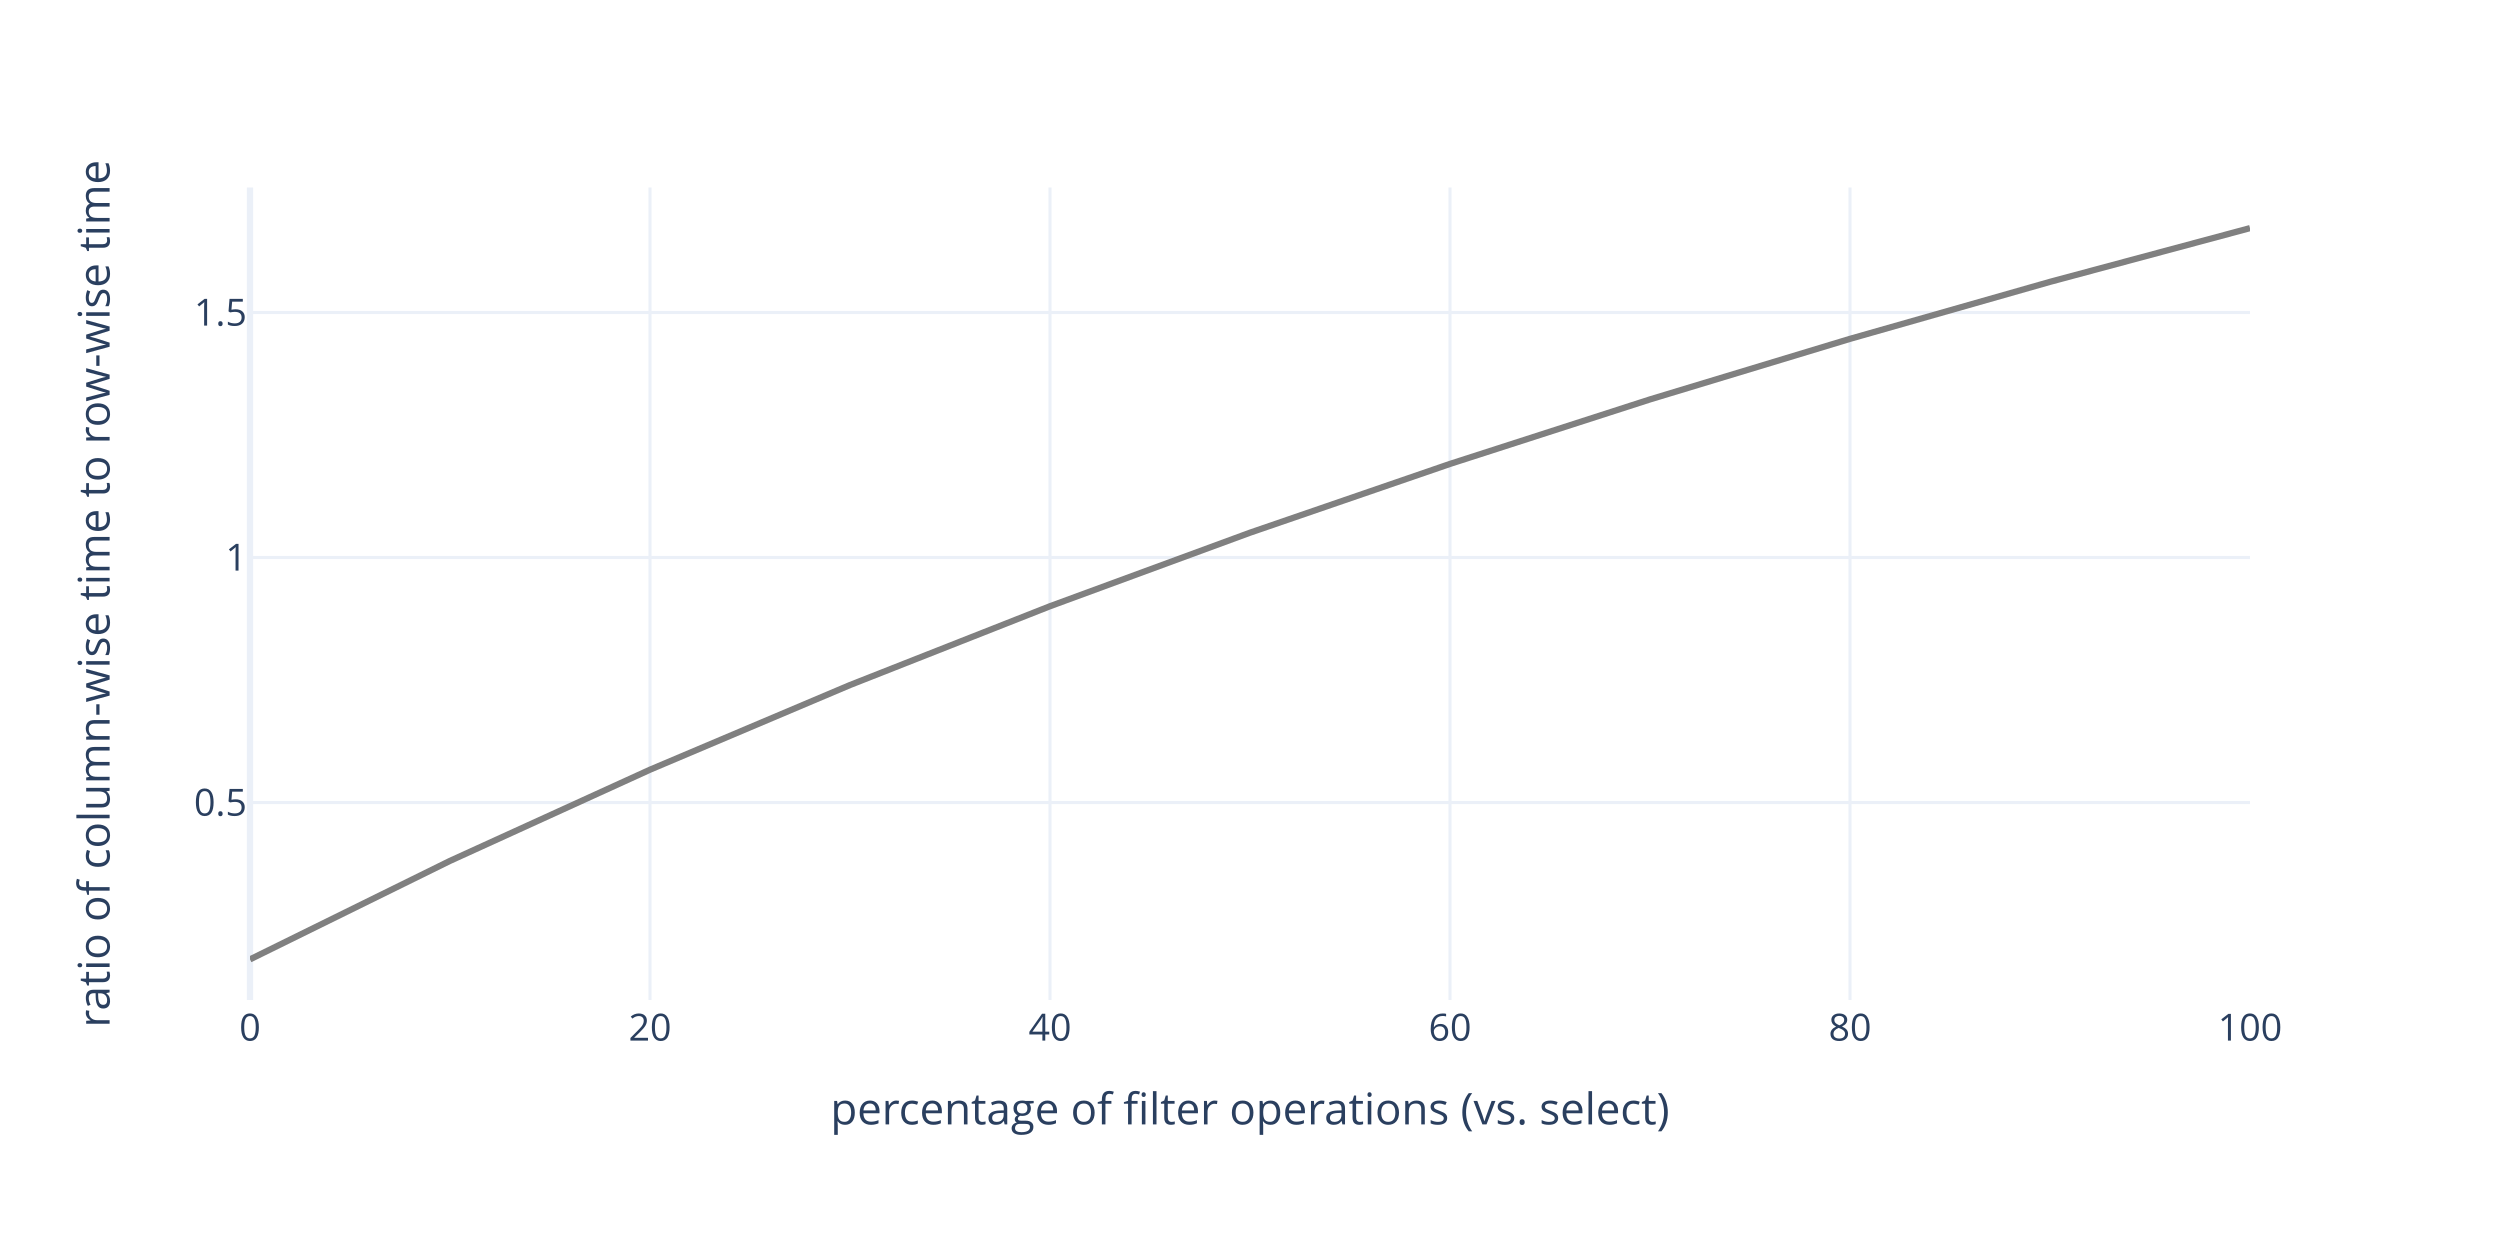
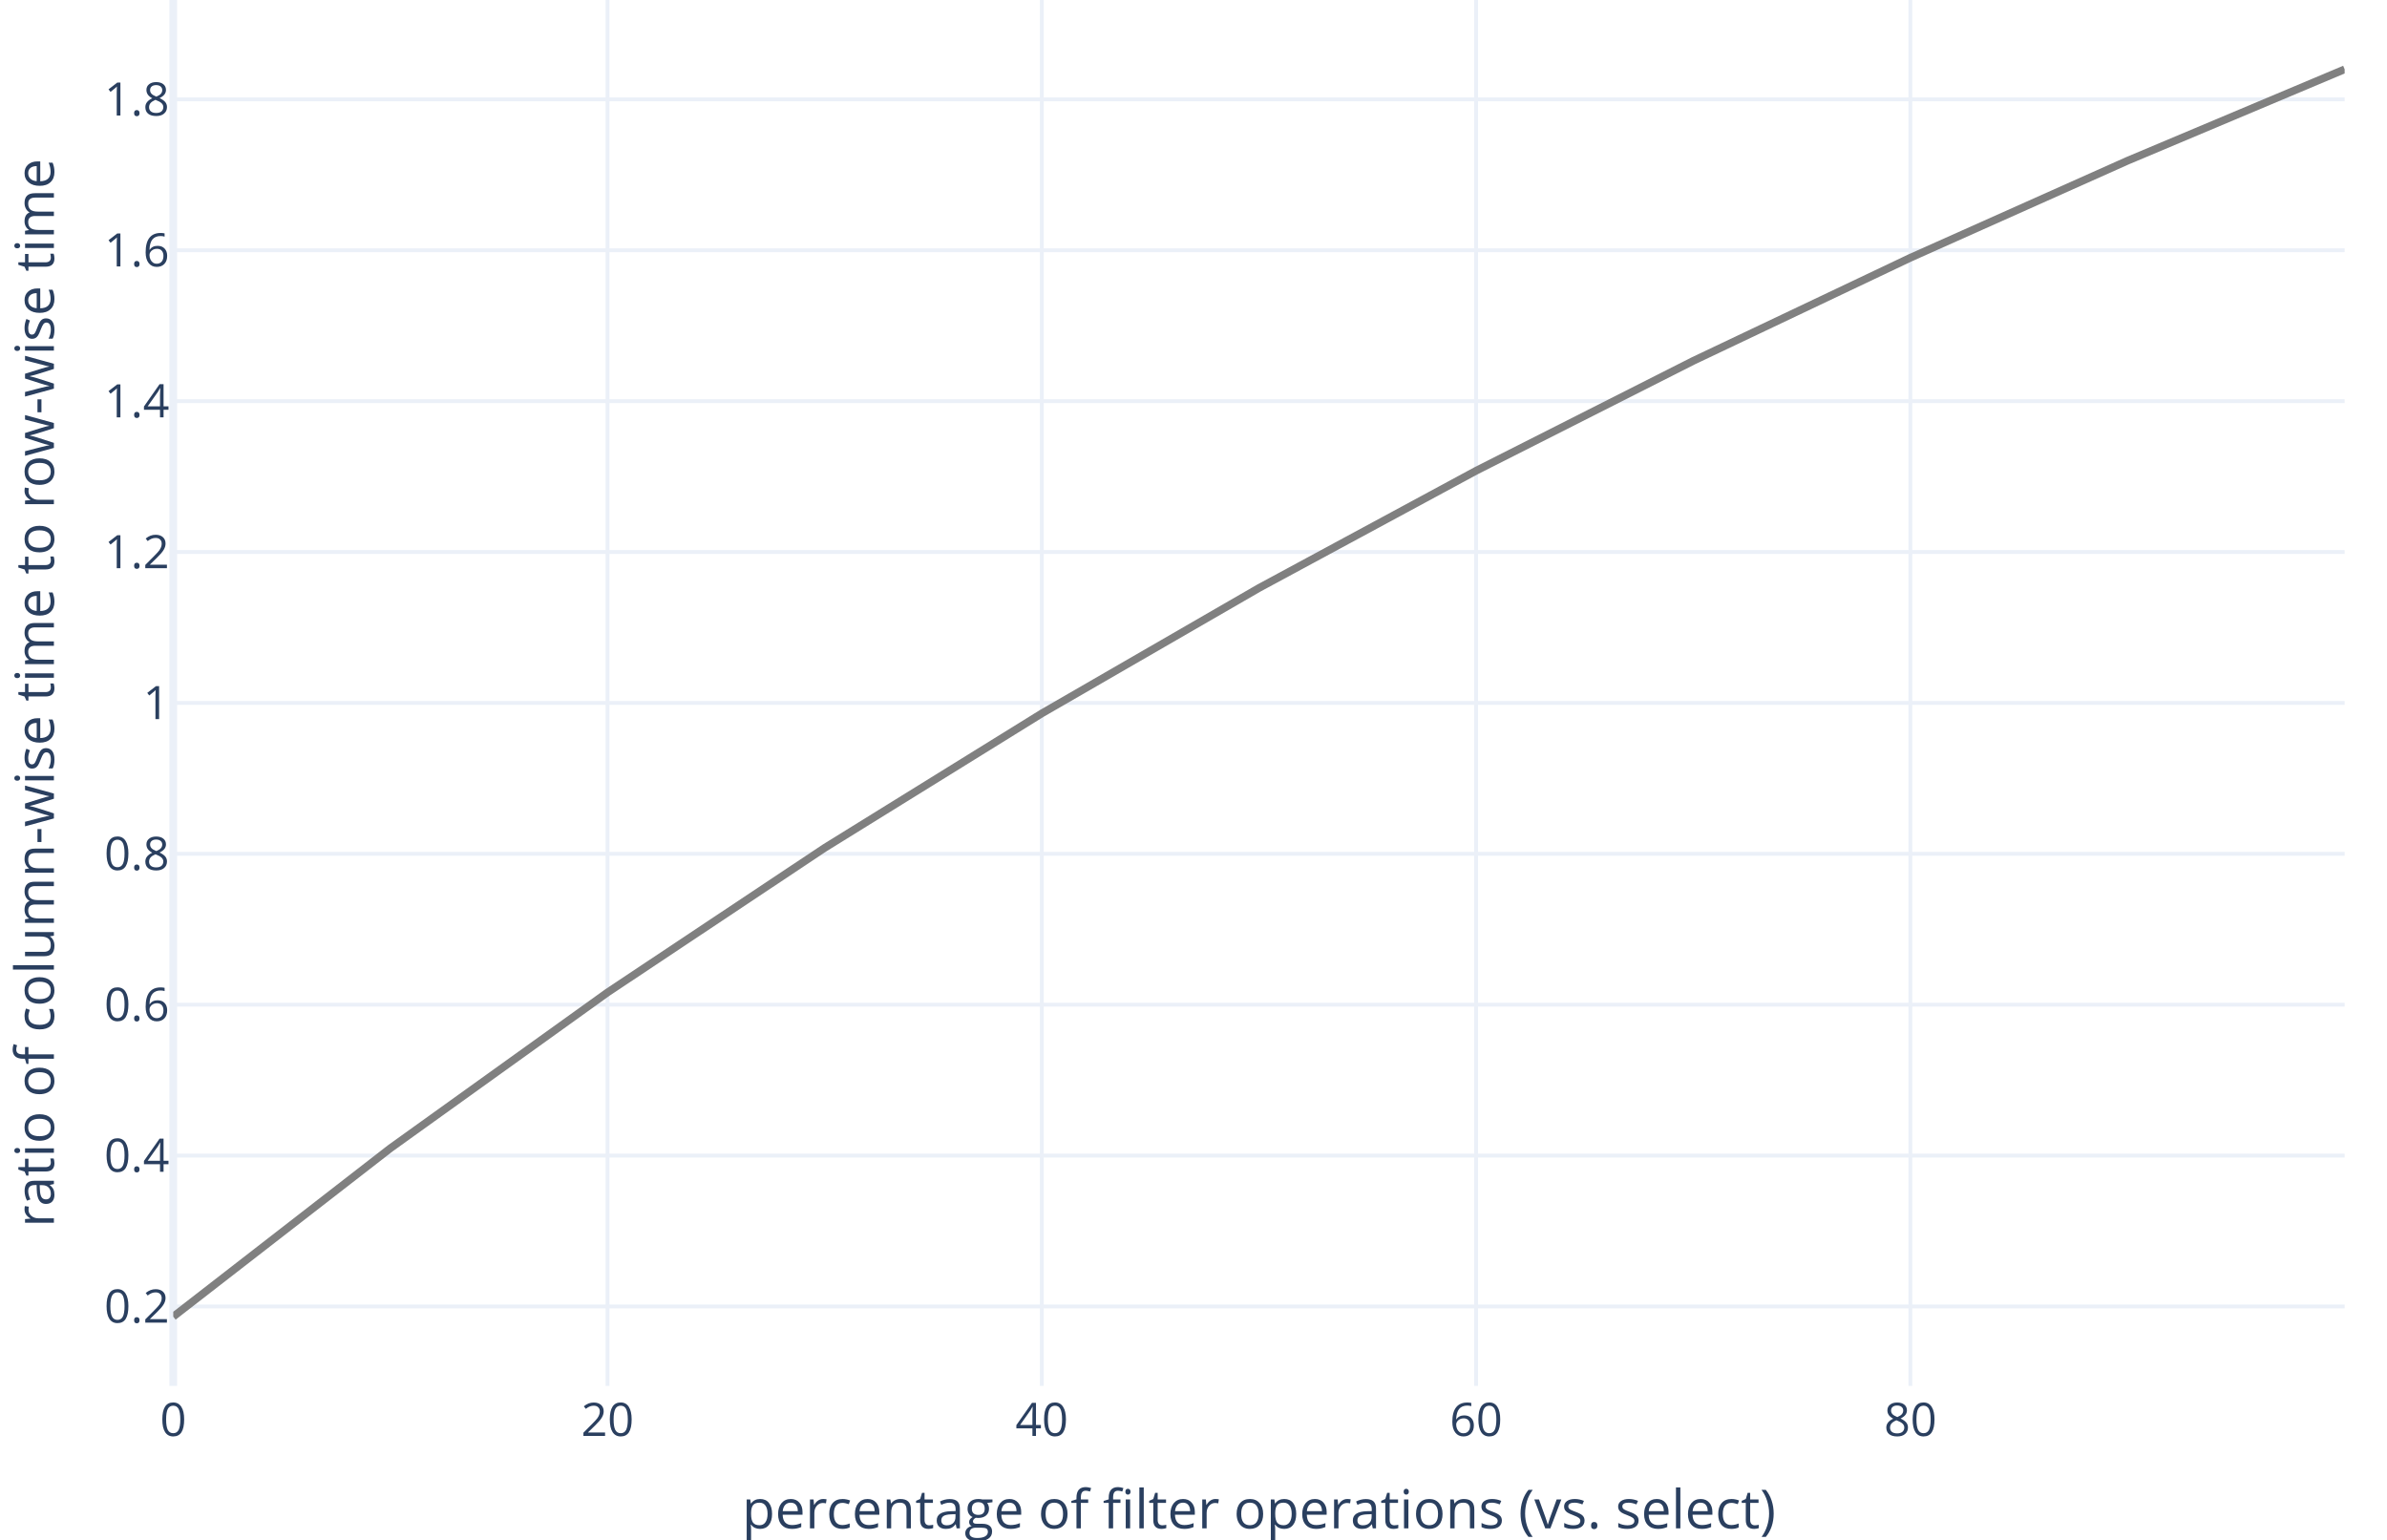
- <svg xmlns="http://www.w3.org/2000/svg" class="main-svg" width="800" height="400" viewBox="0 0 800 400" style="">
-   <rect x="0" y="0" width="800" height="400" style="fill: rgb(255, 255, 255); fill-opacity: 1;" />
-   <defs id="defs-fd88d4">
+ <svg xmlns="http://www.w3.org/2000/svg" class="main-svg" width="620" height="400" style="" viewBox="0 0 620 400">
+   <rect x="0" y="0" width="620" height="400" style="fill: rgb(255, 255, 255); fill-opacity: 1;" />
+   <defs id="defs-34c37f">
    <g class="clips">
-       <clipPath id="clipfd88d4xyplot" class="plotclip">
-         <rect width="640" height="260" />
+       <clipPath id="clip34c37fxyplot" class="plotclip">
+         <rect width="564" height="360" />
      </clipPath>
-       <clipPath class="axesclip" id="clipfd88d4x">
-         <rect x="80" y="0" width="640" height="400" />
+       <clipPath class="axesclip" id="clip34c37fx">
+         <rect x="45" y="0" width="564" height="400" />
      </clipPath>
-       <clipPath class="axesclip" id="clipfd88d4y">
-         <rect x="0" y="60" width="800" height="260" />
+       <clipPath class="axesclip" id="clip34c37fy">
+         <rect x="0" y="0" width="620" height="360" />
      </clipPath>
-       <clipPath class="axesclip" id="clipfd88d4xy">
-         <rect x="80" y="60" width="640" height="260" />
+       <clipPath class="axesclip" id="clip34c37fxy">
+         <rect x="45" y="0" width="564" height="360" />
      </clipPath>
    </g>
    <g class="gradients" />
    <g class="patterns" />
  </defs>
  <g class="bglayer" />
  <g class="layer-below">
    <g class="imagelayer" />
    <g class="shapelayer" />
  </g>
  <g class="cartesianlayer">
    <g class="subplot xy">
      <g class="layer-subplot">
        <g class="shapelayer" />
        <g class="imagelayer" />
      </g>
      <g class="minor-gridlayer">
        <g class="x" />
        <g class="y" />
      </g>
      <g class="gridlayer">
        <g class="x">
-           <path class="xgrid crisp" transform="translate(208,0)" d="M0,60v260" style="stroke: rgb(235, 240, 248); stroke-opacity: 1; stroke-width: 1px;" />
-           <path class="xgrid crisp" transform="translate(336,0)" d="M0,60v260" style="stroke: rgb(235, 240, 248); stroke-opacity: 1; stroke-width: 1px;" />
-           <path class="xgrid crisp" transform="translate(464,0)" d="M0,60v260" style="stroke: rgb(235, 240, 248); stroke-opacity: 1; stroke-width: 1px;" />
-           <path class="xgrid crisp" transform="translate(592,0)" d="M0,60v260" style="stroke: rgb(235, 240, 248); stroke-opacity: 1; stroke-width: 1px;" />
+           <path class="xgrid crisp" transform="translate(157.8,0)" d="M0,0v360" style="stroke: rgb(235, 240, 248); stroke-opacity: 1; stroke-width: 1px;" />
+           <path class="xgrid crisp" transform="translate(270.6,0)" d="M0,0v360" style="stroke: rgb(235, 240, 248); stroke-opacity: 1; stroke-width: 1px;" />
+           <path class="xgrid crisp" transform="translate(383.4,0)" d="M0,0v360" style="stroke: rgb(235, 240, 248); stroke-opacity: 1; stroke-width: 1px;" />
+           <path class="xgrid crisp" transform="translate(496.2,0)" d="M0,0v360" style="stroke: rgb(235, 240, 248); stroke-opacity: 1; stroke-width: 1px;" />
        </g>
        <g class="y">
-           <path class="ygrid crisp" transform="translate(0,256.81)" d="M80,0h640" style="stroke: rgb(235, 240, 248); stroke-opacity: 1; stroke-width: 1px;" />
-           <path class="ygrid crisp" transform="translate(0,178.4)" d="M80,0h640" style="stroke: rgb(235, 240, 248); stroke-opacity: 1; stroke-width: 1px;" />
-           <path class="ygrid crisp" transform="translate(0,100)" d="M80,0h640" style="stroke: rgb(235, 240, 248); stroke-opacity: 1; stroke-width: 1px;" />
+           <path class="ygrid crisp" transform="translate(0,339.36)" d="M45,0h564" style="stroke: rgb(235, 240, 248); stroke-opacity: 1; stroke-width: 1px;" />
+           <path class="ygrid crisp" transform="translate(0,300.17)" d="M45,0h564" style="stroke: rgb(235, 240, 248); stroke-opacity: 1; stroke-width: 1px;" />
+           <path class="ygrid crisp" transform="translate(0,260.97)" d="M45,0h564" style="stroke: rgb(235, 240, 248); stroke-opacity: 1; stroke-width: 1px;" />
+           <path class="ygrid crisp" transform="translate(0,221.78)" d="M45,0h564" style="stroke: rgb(235, 240, 248); stroke-opacity: 1; stroke-width: 1px;" />
+           <path class="ygrid crisp" transform="translate(0,182.59)" d="M45,0h564" style="stroke: rgb(235, 240, 248); stroke-opacity: 1; stroke-width: 1px;" />
+           <path class="ygrid crisp" transform="translate(0,143.39)" d="M45,0h564" style="stroke: rgb(235, 240, 248); stroke-opacity: 1; stroke-width: 1px;" />
+           <path class="ygrid crisp" transform="translate(0,104.2)" d="M45,0h564" style="stroke: rgb(235, 240, 248); stroke-opacity: 1; stroke-width: 1px;" />
+           <path class="ygrid crisp" transform="translate(0,65)" d="M45,0h564" style="stroke: rgb(235, 240, 248); stroke-opacity: 1; stroke-width: 1px;" />
+           <path class="ygrid crisp" transform="translate(0,25.81)" d="M45,0h564" style="stroke: rgb(235, 240, 248); stroke-opacity: 1; stroke-width: 1px;" />
        </g>
      </g>
      <g class="zerolinelayer">
-         <path class="xzl zl crisp" transform="translate(80,0)" d="M0,60v260" style="stroke: rgb(235, 240, 248); stroke-opacity: 1; stroke-width: 2px;" />
+         <path class="xzl zl crisp" transform="translate(45,0)" d="M0,0v360" style="stroke: rgb(235, 240, 248); stroke-opacity: 1; stroke-width: 2px;" />
      </g>
      <path class="xlines-below" />
      <path class="ylines-below" />
      <g class="overlines-below" />
      <g class="xaxislayer-below" />
      <g class="yaxislayer-below" />
      <g class="overaxes-below" />
-       <g class="plot" transform="translate(80,60)" clip-path="url(#clipfd88d4xyplot)">
+       <g class="plot" transform="translate(45,0)" clip-path="url(#clip34c37fxyplot)">
        <g class="scatterlayer mlayer">
-           <g class="trace scatter trace2564b4" style="stroke-miterlimit: 2; opacity: 1;">
+           <g class="trace scatter traced83bfc" style="stroke-miterlimit: 2; opacity: 1;">
            <g class="fills" />
            <g class="errorbars" />
            <g class="lines">
-               <path class="js-line" d="M0,247L64,215.48L128,186.3L192,159.21L256,133.99L320,110.46L384,88.45L448,67.81L512,48.43L576,30.19L640,13" style="vector-effect: none; fill: none; stroke: rgb(128, 128, 128); stroke-opacity: 1; stroke-width: 2px; opacity: 1;" />
+               <path class="js-line" d="M0,342L56.4,298.26L112.8,257.79L169.2,220.24L225.6,185.31L282,152.74L338.4,122.28L394.8,93.74L451.2,66.95L507.6,41.75L564,18" style="vector-effect: none; fill: none; stroke: rgb(128, 128, 128); stroke-opacity: 1; stroke-width: 2px; opacity: 1;" />
            </g>
            <g class="points" />
            <g class="text" />
          </g>
        </g>
      </g>
      <g class="overplot" />
      <path class="xlines-above crisp" d="M0,0" style="fill: none;" />
      <path class="ylines-above crisp" d="M0,0" style="fill: none;" />
      <g class="overlines-above" />
      <g class="xaxislayer-above">
        <g class="xtick">
-           <text text-anchor="middle" x="0" y="333" transform="translate(80,0)" style="font-family: 'Open Sans', verdana, arial, sans-serif; font-size: 12px; fill: rgb(42, 63, 95); fill-opacity: 1; white-space: pre; opacity: 1;">0</text>
+           <text text-anchor="middle" x="0" y="373" transform="translate(45,0)" style="font-family: 'Open Sans', verdana, arial, sans-serif; font-size: 12px; fill: rgb(42, 63, 95); fill-opacity: 1; white-space: pre; opacity: 1;">0</text>
        </g>
        <g class="xtick">
-           <text text-anchor="middle" x="0" y="333" style="font-family: 'Open Sans', verdana, arial, sans-serif; font-size: 12px; fill: rgb(42, 63, 95); fill-opacity: 1; white-space: pre; opacity: 1;" transform="translate(208,0)">20</text>
+           <text text-anchor="middle" x="0" y="373" style="font-family: 'Open Sans', verdana, arial, sans-serif; font-size: 12px; fill: rgb(42, 63, 95); fill-opacity: 1; white-space: pre; opacity: 1;" transform="translate(157.8,0)">20</text>
        </g>
        <g class="xtick">
-           <text text-anchor="middle" x="0" y="333" style="font-family: 'Open Sans', verdana, arial, sans-serif; font-size: 12px; fill: rgb(42, 63, 95); fill-opacity: 1; white-space: pre; opacity: 1;" transform="translate(336,0)">40</text>
+           <text text-anchor="middle" x="0" y="373" style="font-family: 'Open Sans', verdana, arial, sans-serif; font-size: 12px; fill: rgb(42, 63, 95); fill-opacity: 1; white-space: pre; opacity: 1;" transform="translate(270.6,0)">40</text>
        </g>
        <g class="xtick">
-           <text text-anchor="middle" x="0" y="333" style="font-family: 'Open Sans', verdana, arial, sans-serif; font-size: 12px; fill: rgb(42, 63, 95); fill-opacity: 1; white-space: pre; opacity: 1;" transform="translate(464,0)">60</text>
+           <text text-anchor="middle" x="0" y="373" style="font-family: 'Open Sans', verdana, arial, sans-serif; font-size: 12px; fill: rgb(42, 63, 95); fill-opacity: 1; white-space: pre; opacity: 1;" transform="translate(383.4,0)">60</text>
        </g>
        <g class="xtick">
-           <text text-anchor="middle" x="0" y="333" style="font-family: 'Open Sans', verdana, arial, sans-serif; font-size: 12px; fill: rgb(42, 63, 95); fill-opacity: 1; white-space: pre; opacity: 1;" transform="translate(592,0)">80</text>
+           <text text-anchor="middle" x="0" y="373" style="font-family: 'Open Sans', verdana, arial, sans-serif; font-size: 12px; fill: rgb(42, 63, 95); fill-opacity: 1; white-space: pre; opacity: 1;" transform="translate(496.2,0)">80</text>
        </g>
        <g class="xtick">
-           <text text-anchor="middle" x="0" y="333" style="font-family: 'Open Sans', verdana, arial, sans-serif; font-size: 12px; fill: rgb(42, 63, 95); fill-opacity: 1; white-space: pre; opacity: 1;" transform="translate(720,0)">100</text>
+           <text text-anchor="middle" x="0" y="373" style="font-family: 'Open Sans', verdana, arial, sans-serif; font-size: 12px; fill: rgb(42, 63, 95); fill-opacity: 1; white-space: pre; opacity: 0;" transform="translate(609,0)">100</text>
        </g>
      </g>
      <g class="yaxislayer-above">
        <g class="ytick">
-           <text text-anchor="end" x="79" y="4.2" transform="translate(0,256.81)" style="font-family: 'Open Sans', verdana, arial, sans-serif; font-size: 12px; fill: rgb(42, 63, 95); fill-opacity: 1; white-space: pre; opacity: 1;">0.5</text>
+           <text text-anchor="end" x="44" y="4.2" transform="translate(0,339.36)" style="font-family: 'Open Sans', verdana, arial, sans-serif; font-size: 12px; fill: rgb(42, 63, 95); fill-opacity: 1; white-space: pre; opacity: 1;">0.2</text>
        </g>
        <g class="ytick">
-           <text text-anchor="end" x="79" y="4.2" style="font-family: 'Open Sans', verdana, arial, sans-serif; font-size: 12px; fill: rgb(42, 63, 95); fill-opacity: 1; white-space: pre; opacity: 1;" transform="translate(0,178.4)">1</text>
+           <text text-anchor="end" x="44" y="4.2" style="font-family: 'Open Sans', verdana, arial, sans-serif; font-size: 12px; fill: rgb(42, 63, 95); fill-opacity: 1; white-space: pre; opacity: 1;" transform="translate(0,300.17)">0.4</text>
        </g>
        <g class="ytick">
-           <text text-anchor="end" x="79" y="4.2" style="font-family: 'Open Sans', verdana, arial, sans-serif; font-size: 12px; fill: rgb(42, 63, 95); fill-opacity: 1; white-space: pre; opacity: 1;" transform="translate(0,100)">1.5</text>
+           <text text-anchor="end" x="44" y="4.2" style="font-family: 'Open Sans', verdana, arial, sans-serif; font-size: 12px; fill: rgb(42, 63, 95); fill-opacity: 1; white-space: pre; opacity: 1;" transform="translate(0,260.97)">0.6</text>
+         </g>
+         <g class="ytick">
+           <text text-anchor="end" x="44" y="4.2" style="font-family: 'Open Sans', verdana, arial, sans-serif; font-size: 12px; fill: rgb(42, 63, 95); fill-opacity: 1; white-space: pre; opacity: 1;" transform="translate(0,221.78)">0.8</text>
+         </g>
+         <g class="ytick">
+           <text text-anchor="end" x="44" y="4.2" style="font-family: 'Open Sans', verdana, arial, sans-serif; font-size: 12px; fill: rgb(42, 63, 95); fill-opacity: 1; white-space: pre; opacity: 1;" transform="translate(0,182.59)">1</text>
+         </g>
+         <g class="ytick">
+           <text text-anchor="end" x="44" y="4.2" style="font-family: 'Open Sans', verdana, arial, sans-serif; font-size: 12px; fill: rgb(42, 63, 95); fill-opacity: 1; white-space: pre; opacity: 1;" transform="translate(0,143.39)">1.2</text>
+         </g>
+         <g class="ytick">
+           <text text-anchor="end" x="44" y="4.2" style="font-family: 'Open Sans', verdana, arial, sans-serif; font-size: 12px; fill: rgb(42, 63, 95); fill-opacity: 1; white-space: pre; opacity: 1;" transform="translate(0,104.2)">1.4</text>
+         </g>
+         <g class="ytick">
+           <text text-anchor="end" x="44" y="4.2" style="font-family: 'Open Sans', verdana, arial, sans-serif; font-size: 12px; fill: rgb(42, 63, 95); fill-opacity: 1; white-space: pre; opacity: 1;" transform="translate(0,65)">1.6</text>
+         </g>
+         <g class="ytick">
+           <text text-anchor="end" x="44" y="4.2" style="font-family: 'Open Sans', verdana, arial, sans-serif; font-size: 12px; fill: rgb(42, 63, 95); fill-opacity: 1; white-space: pre; opacity: 1;" transform="translate(0,25.81)">1.8</text>
        </g>
      </g>
      <g class="overaxes-above" />
    </g>
  </g>
  <g class="polarlayer" />
  <g class="smithlayer" />
  <g class="ternarylayer" />
  <g class="geolayer" />
  <g class="funnelarealayer" />
  <g class="pielayer" />
  <g class="iciclelayer" />
  <g class="treemaplayer" />
  <g class="sunburstlayer" />
  <g class="glimages" />
-   <defs id="topdefs-fd88d4">
+   <defs id="topdefs-34c37f">
    <g class="clips" />
  </defs>
  <g class="layer-above">
    <g class="imagelayer" />
    <g class="shapelayer" />
  </g>
  <g class="infolayer">
    <g class="g-gtitle" />
-     <g class="g-xtitle">
-       <text class="xtitle" x="400" y="359.8" text-anchor="middle" style="font-family: 'Open Sans', verdana, arial, sans-serif; font-size: 14px; fill: rgb(42, 63, 95); opacity: 1; font-weight: normal; white-space: pre;">percentage of filter operations (vs. select)</text>
+     <g class="g-xtitle" transform="translate(0,-2.8)">
+       <text class="xtitle" x="327" y="399.8" text-anchor="middle" style="font-family: 'Open Sans', verdana, arial, sans-serif; font-size: 14px; fill: rgb(42, 63, 95); opacity: 1; font-weight: normal; white-space: pre;">percentage of filter operations (vs. select)</text>
    </g>
-     <g class="g-ytitle">
-       <text class="ytitle" transform="rotate(-90,35.075,190)" x="35.075" y="190" text-anchor="middle" style="font-family: 'Open Sans', verdana, arial, sans-serif; font-size: 14px; fill: rgb(42, 63, 95); opacity: 1; font-weight: normal; white-space: pre;">ratio of column-wise time to row-wise time</text>
+     <g class="g-ytitle" transform="translate(13.9248,0)">
+       <text class="ytitle" transform="rotate(-90,0.075,180)" x="0.075" y="180" text-anchor="middle" style="font-family: 'Open Sans', verdana, arial, sans-serif; font-size: 14px; fill: rgb(42, 63, 95); opacity: 1; font-weight: normal; white-space: pre;">ratio of column-wise time to row-wise time</text>
    </g>
  </g>
</svg>
